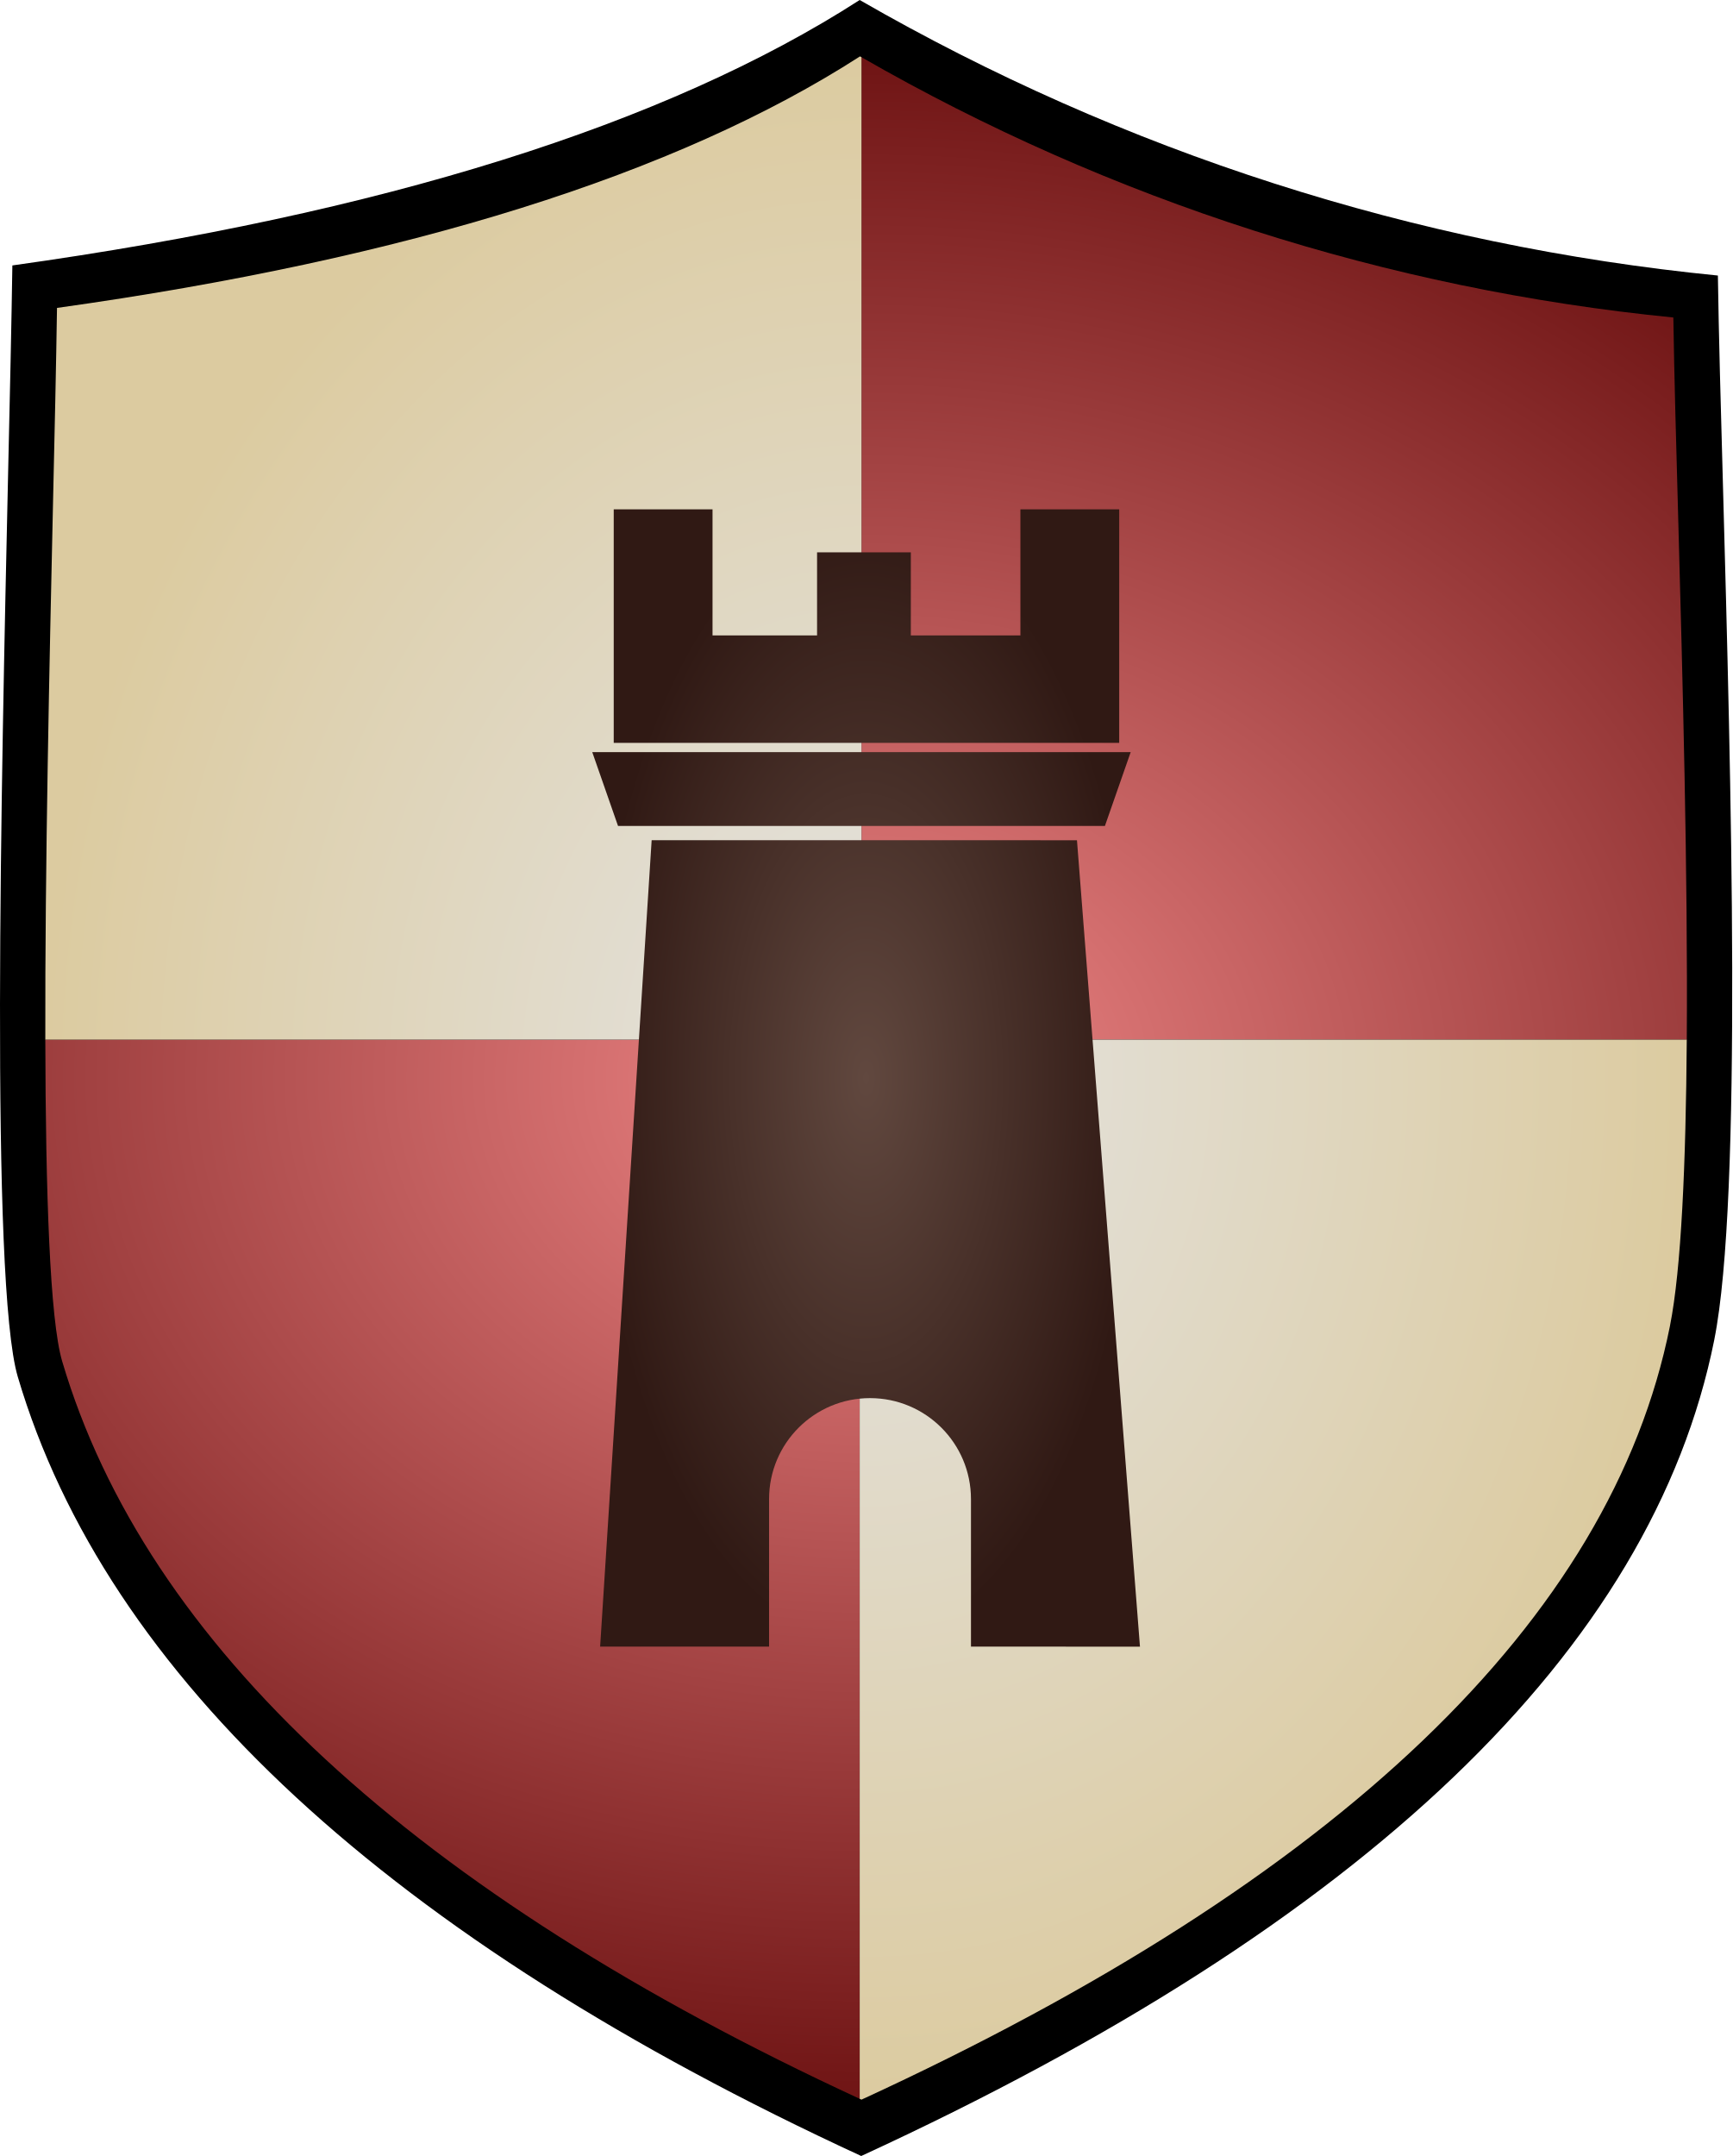
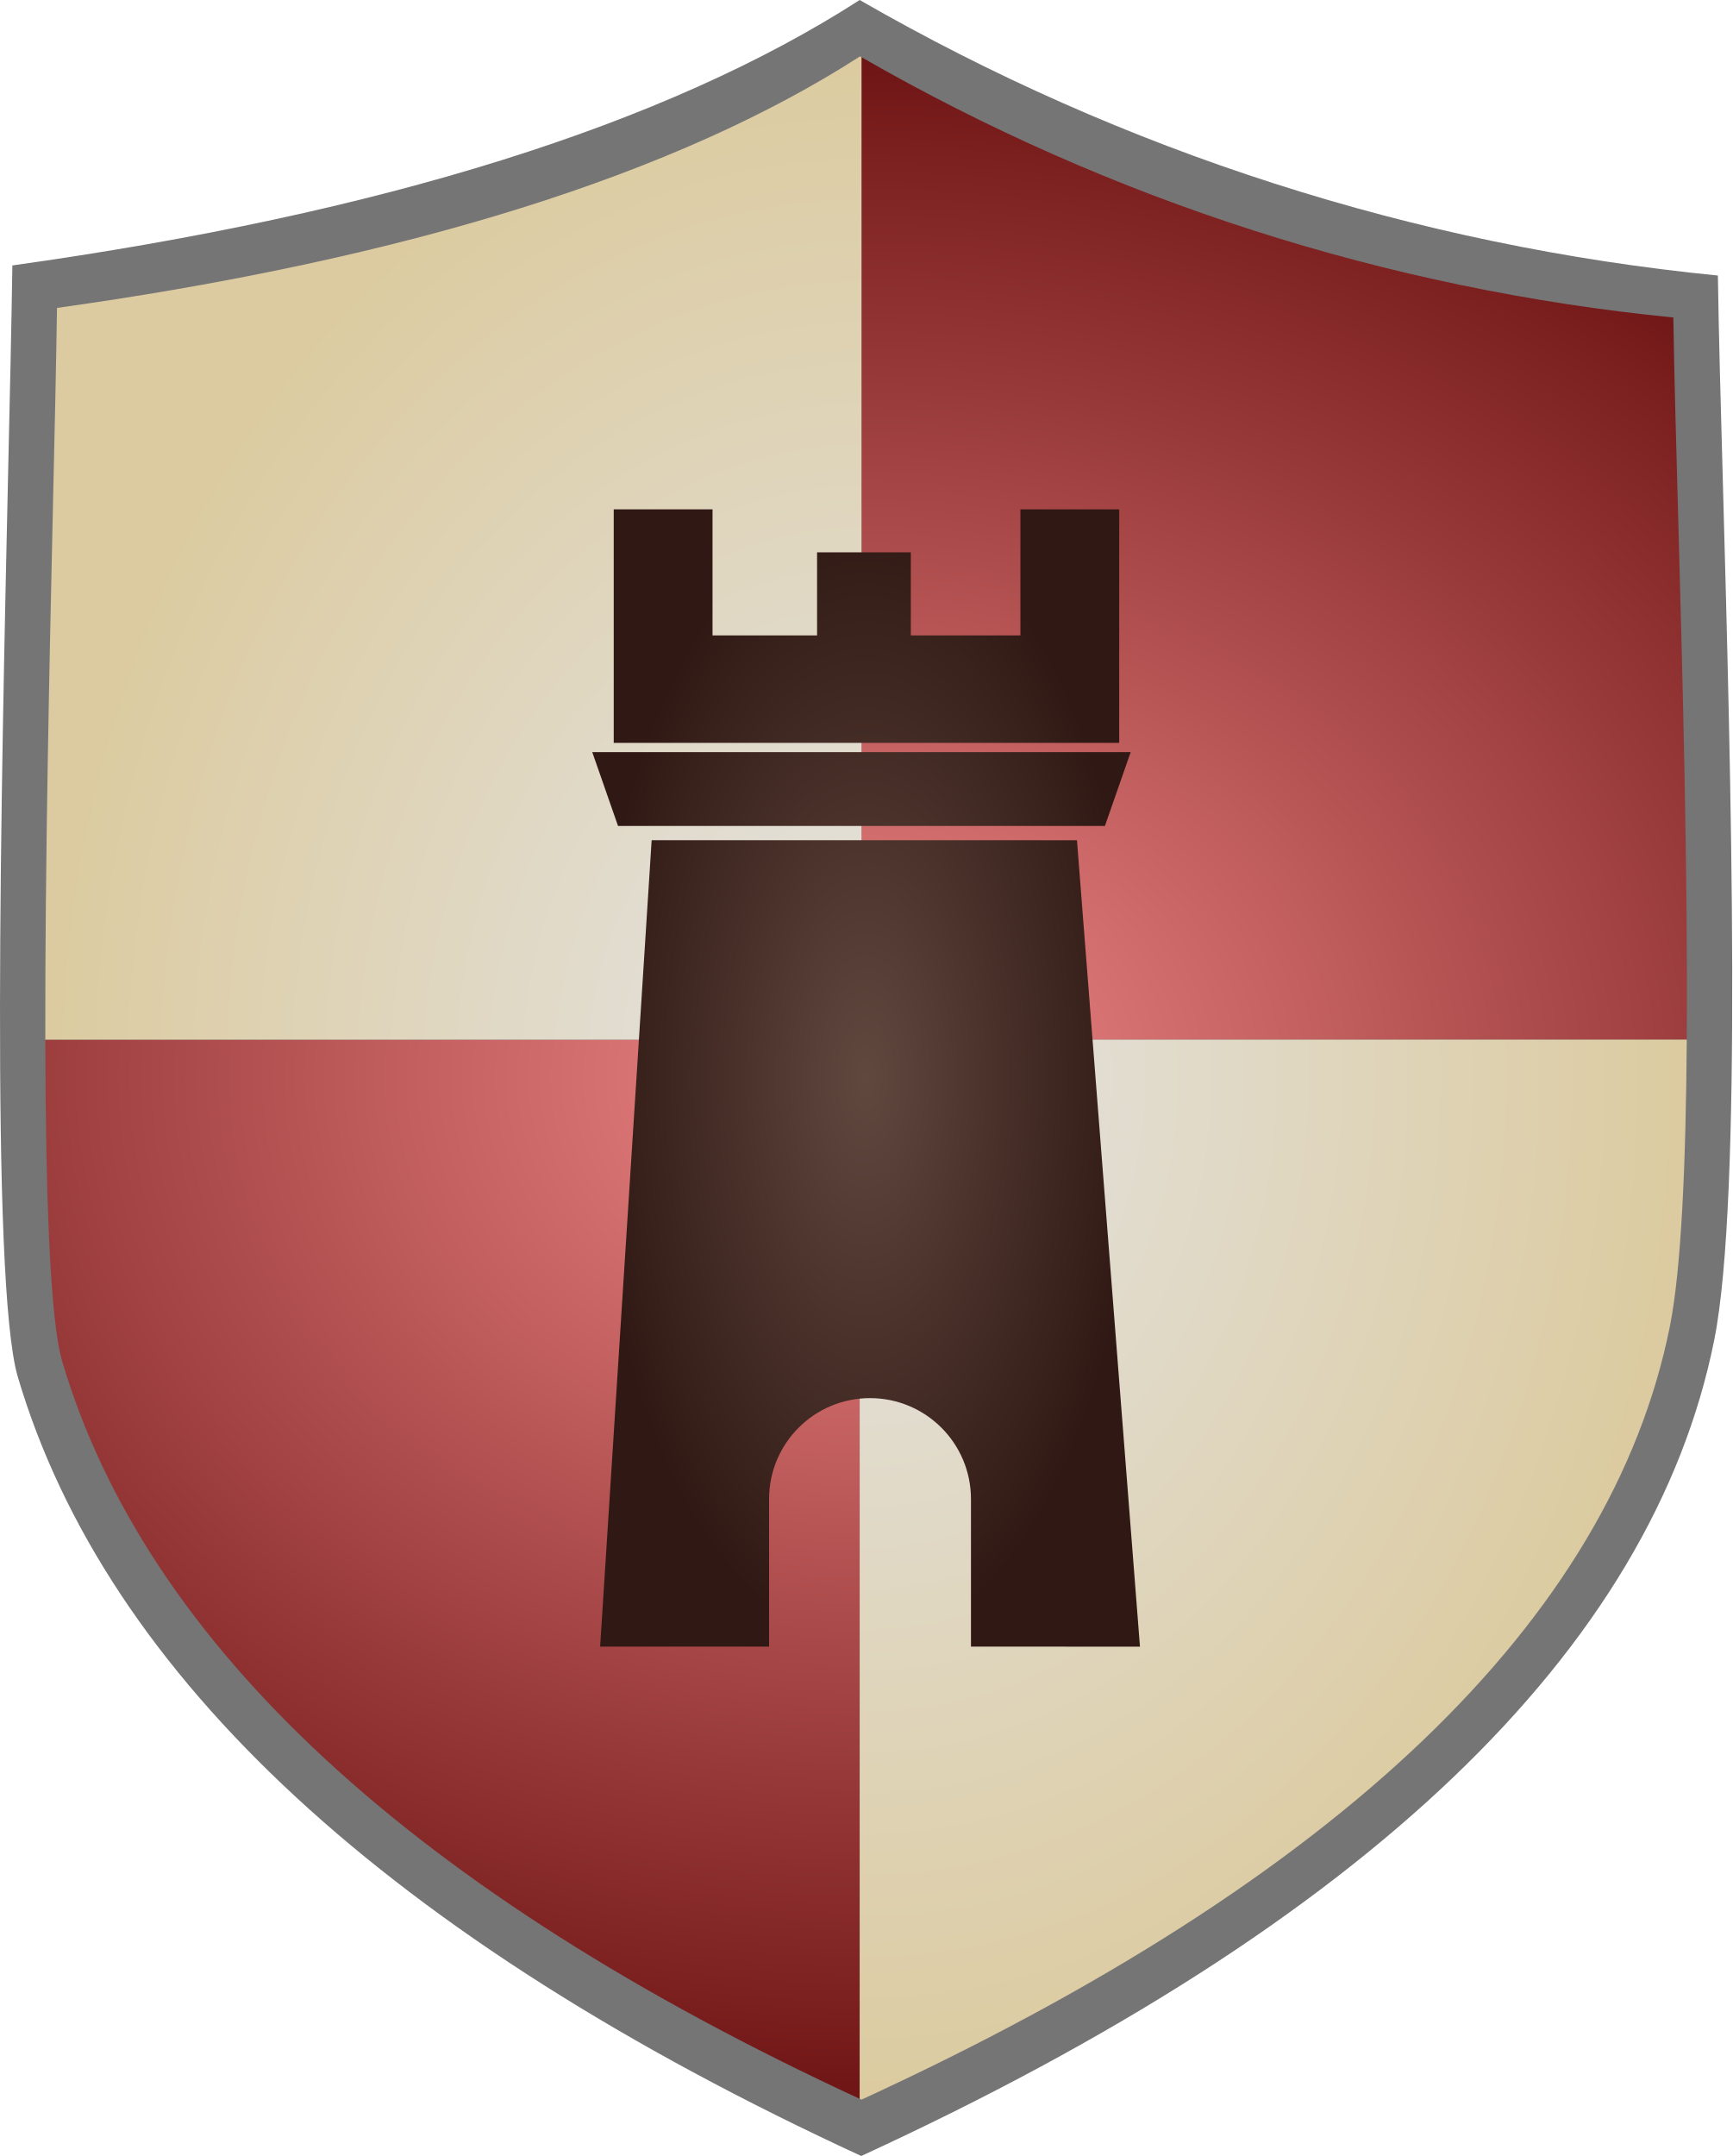
<svg xmlns="http://www.w3.org/2000/svg" xmlns:xlink="http://www.w3.org/1999/xlink" width="1249.908" height="1555.307" viewBox="0 0 937.431 1166.48">
  <defs>
    <radialGradient xlink:href="#a" id="e" cx="468.671" cy="583.24" r="444.164" fx="468.671" fy="583.24" gradientTransform="matrix(1 0 0 1.24446 0 -142.58)" gradientUnits="userSpaceOnUse" />
    <radialGradient xlink:href="#b" id="d" cx="468.722" cy="583.243" r="444.203" fx="468.722" fy="583.243" gradientTransform="matrix(1.64627 0 0 1.313 -302.92 -182.56)" gradientUnits="userSpaceOnUse" />
    <radialGradient xlink:href="#c" id="f" cx="468.715" cy="583.24" r="148.203" fx="468.715" fy="583.24" gradientTransform="matrix(1 0 0 2.07598 0 -627.557)" gradientUnits="userSpaceOnUse" />
    <linearGradient id="c">
      <stop offset="0" style="stop-color:#61483f;stop-opacity:1" />
      <stop offset="1" style="stop-color:#301914;stop-opacity:1" />
    </linearGradient>
    <linearGradient id="b">
      <stop offset="0" style="stop-color:#f08888;stop-opacity:1" />
      <stop offset="1" style="stop-color:#680e0e;stop-opacity:1" />
    </linearGradient>
    <linearGradient id="a">
      <stop offset="0" style="stop-color:#e4e4e4;stop-opacity:1" />
      <stop offset="1" style="stop-color:#dccba0;stop-opacity:1" />
    </linearGradient>
  </defs>
-   <path fill-rule="evenodd" d="M927.727 724.86c-33.574 167.59-188.87 316.11-461.66 441.62-254.93-117.65-408.49-259.44-456.43-421.54C-5.39 694.178.73 420.4 4.37 256.94c1-43.586 1.868-82.668 2.32-113.33C206.45 115.692 360.45 67.477 465.24 0a1158.4 1158.4 0 0 0 464.43 149.08c.454 31.48 1.575 71.547 2.813 116 4.188 152.6 10.56 383.2-4.762 459.75z" />
+   <path fill-rule="evenodd" d="M927.727 724.86c-33.574 167.59-188.87 316.11-461.66 441.62-254.93-117.65-408.49-259.44-456.43-421.54C-5.39 694.178.73 420.4 4.37 256.94c1-43.586 1.868-82.668 2.32-113.33C206.45 115.692 360.45 67.477 465.24 0a1158.4 1158.4 0 0 0 464.43 149.08c.454 31.48 1.575 71.547 2.813 116 4.188 152.6 10.56 383.2-4.762 459.75z" style="fill:#757575;fill-opacity:1" />
  <path d="M466.206 30.946V562.5h446.629c.645-90.189-2.318-197.69-4.598-280.786-1.174-42.129-2.236-80.1-2.666-109.935A1097.8 1097.8 0 0 1 466.206 30.946M24.519 562.5c.181 82.694 2.457 151.476 9.121 173.985 45.373 153.42 190.578 287.644 431.6 399.054V562.5z" style="fill:url(#d);stroke-width:.948;fill-opacity:1" />
  <path d="M465.422 30.495C366.11 94.445 220.163 140.14 30.848 166.597 30.42 195.656 29.596 232.693 28.65 274c-1.835 82.43-4.337 194.46-4.13 288.5h440.72v573.04l.966.445c258.527-118.947 405.702-259.701 437.52-418.53l-.002-.027c6.177-30.864 8.633-88.151 9.11-154.928H466.207V30.946z" style="fill:url(#e);stroke-width:.948;fill-opacity:1" />
  <path d="M605.684 401.907V275.573h-53.468v68.219h-59.3v-44.957h-50.741v44.957H385.6v-68.219h-53.468v126.334zm-7.732 44.953 13.942-39.93H320.513l13.941 39.93zm18.966 444.047-34.096-436.304-230.167-.026-27.884 436.304h91.43v-79.813c0-30.182 24.449-54.63 54.63-54.63s54.63 24.449 54.63 54.63v79.813z" style="stroke-width:.539;fill:url(#f)" />
</svg>
